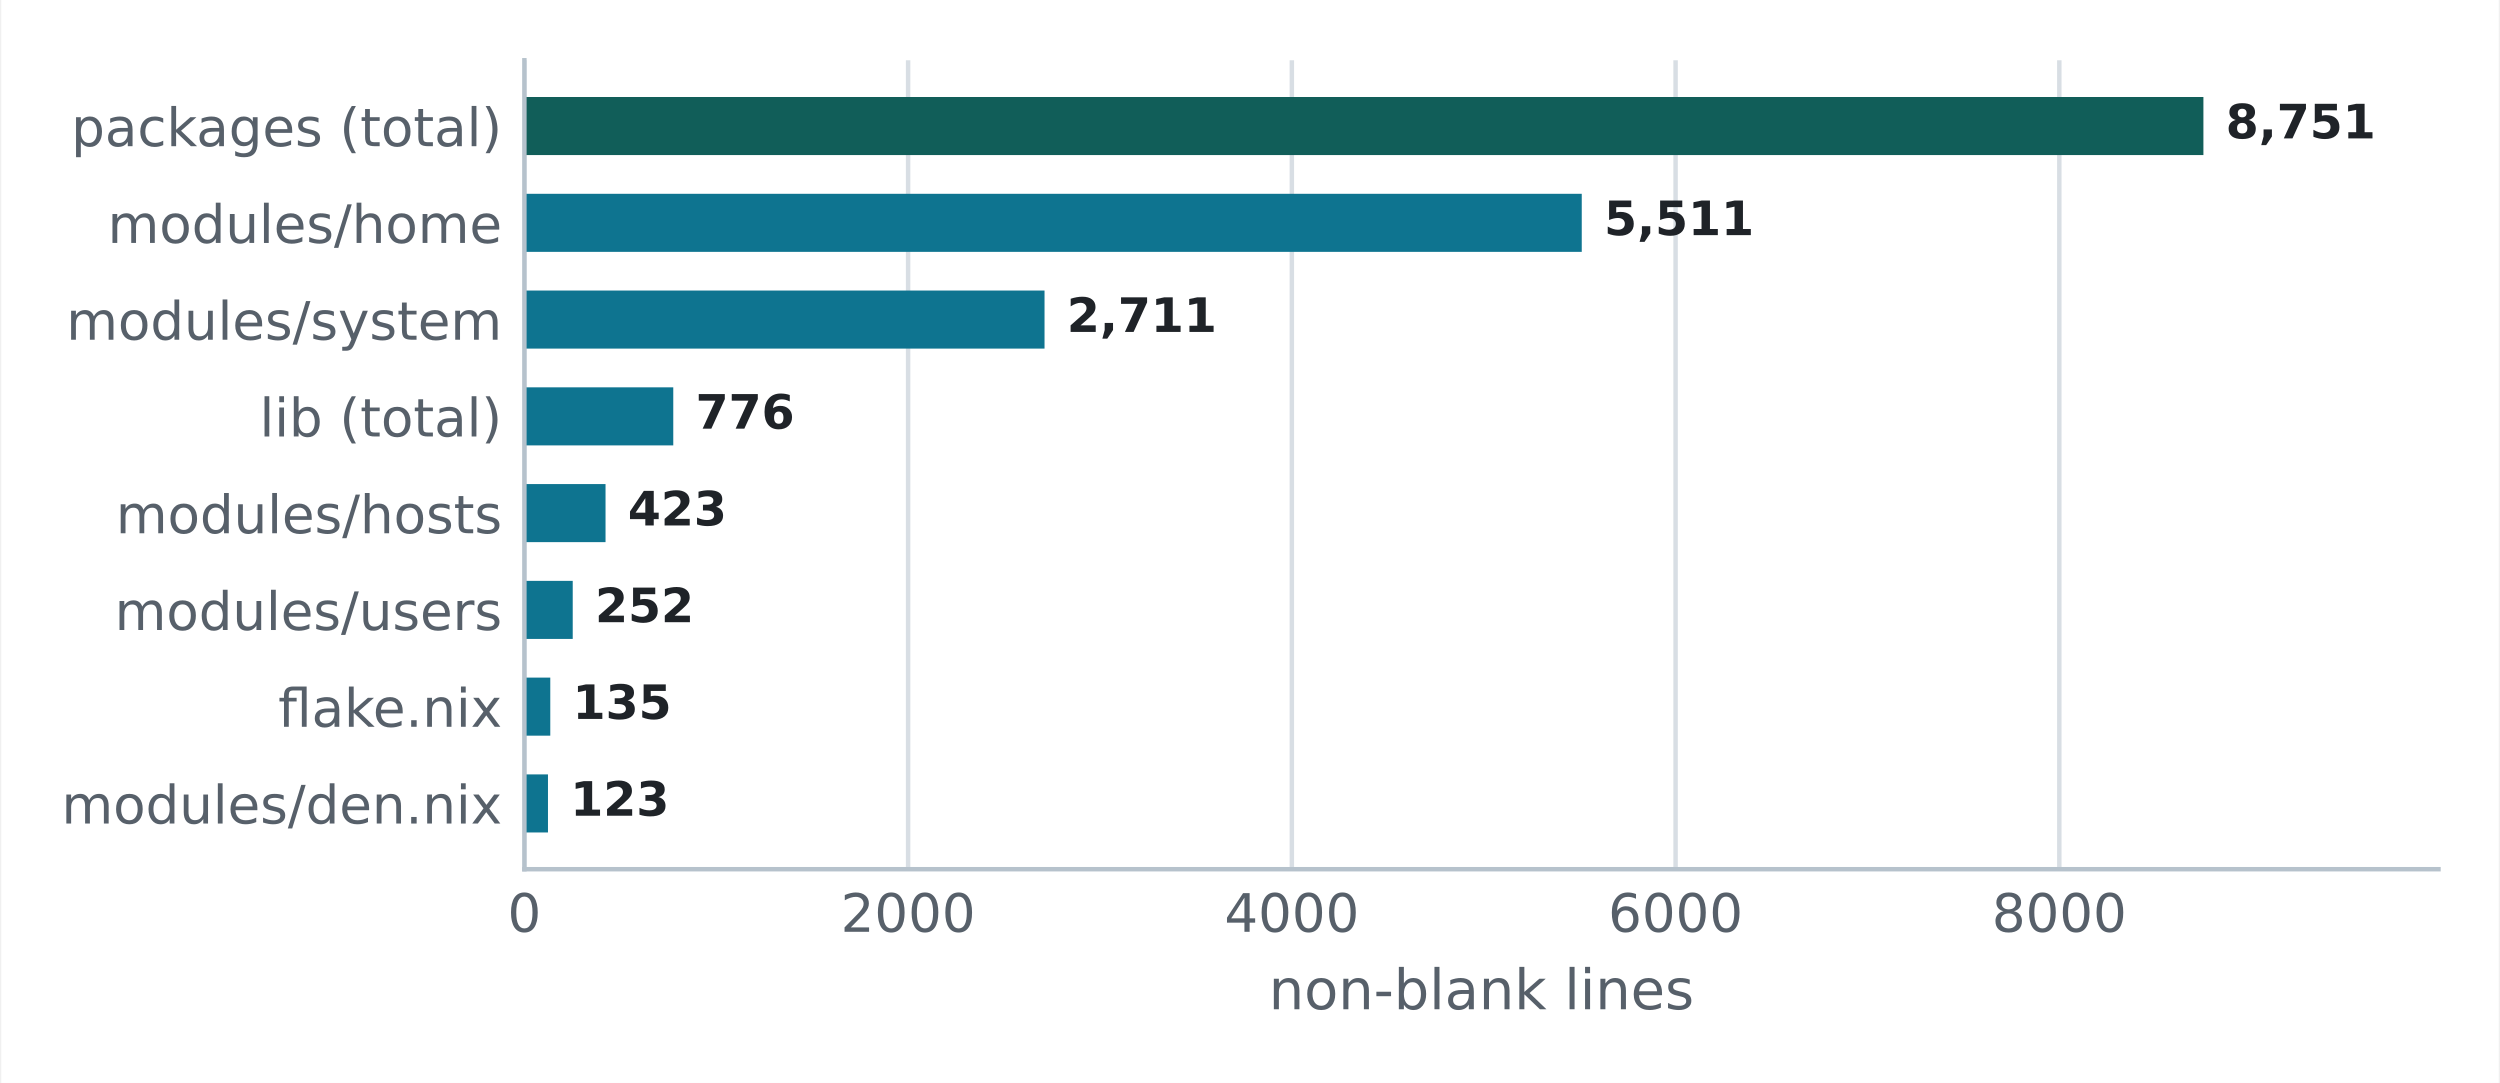
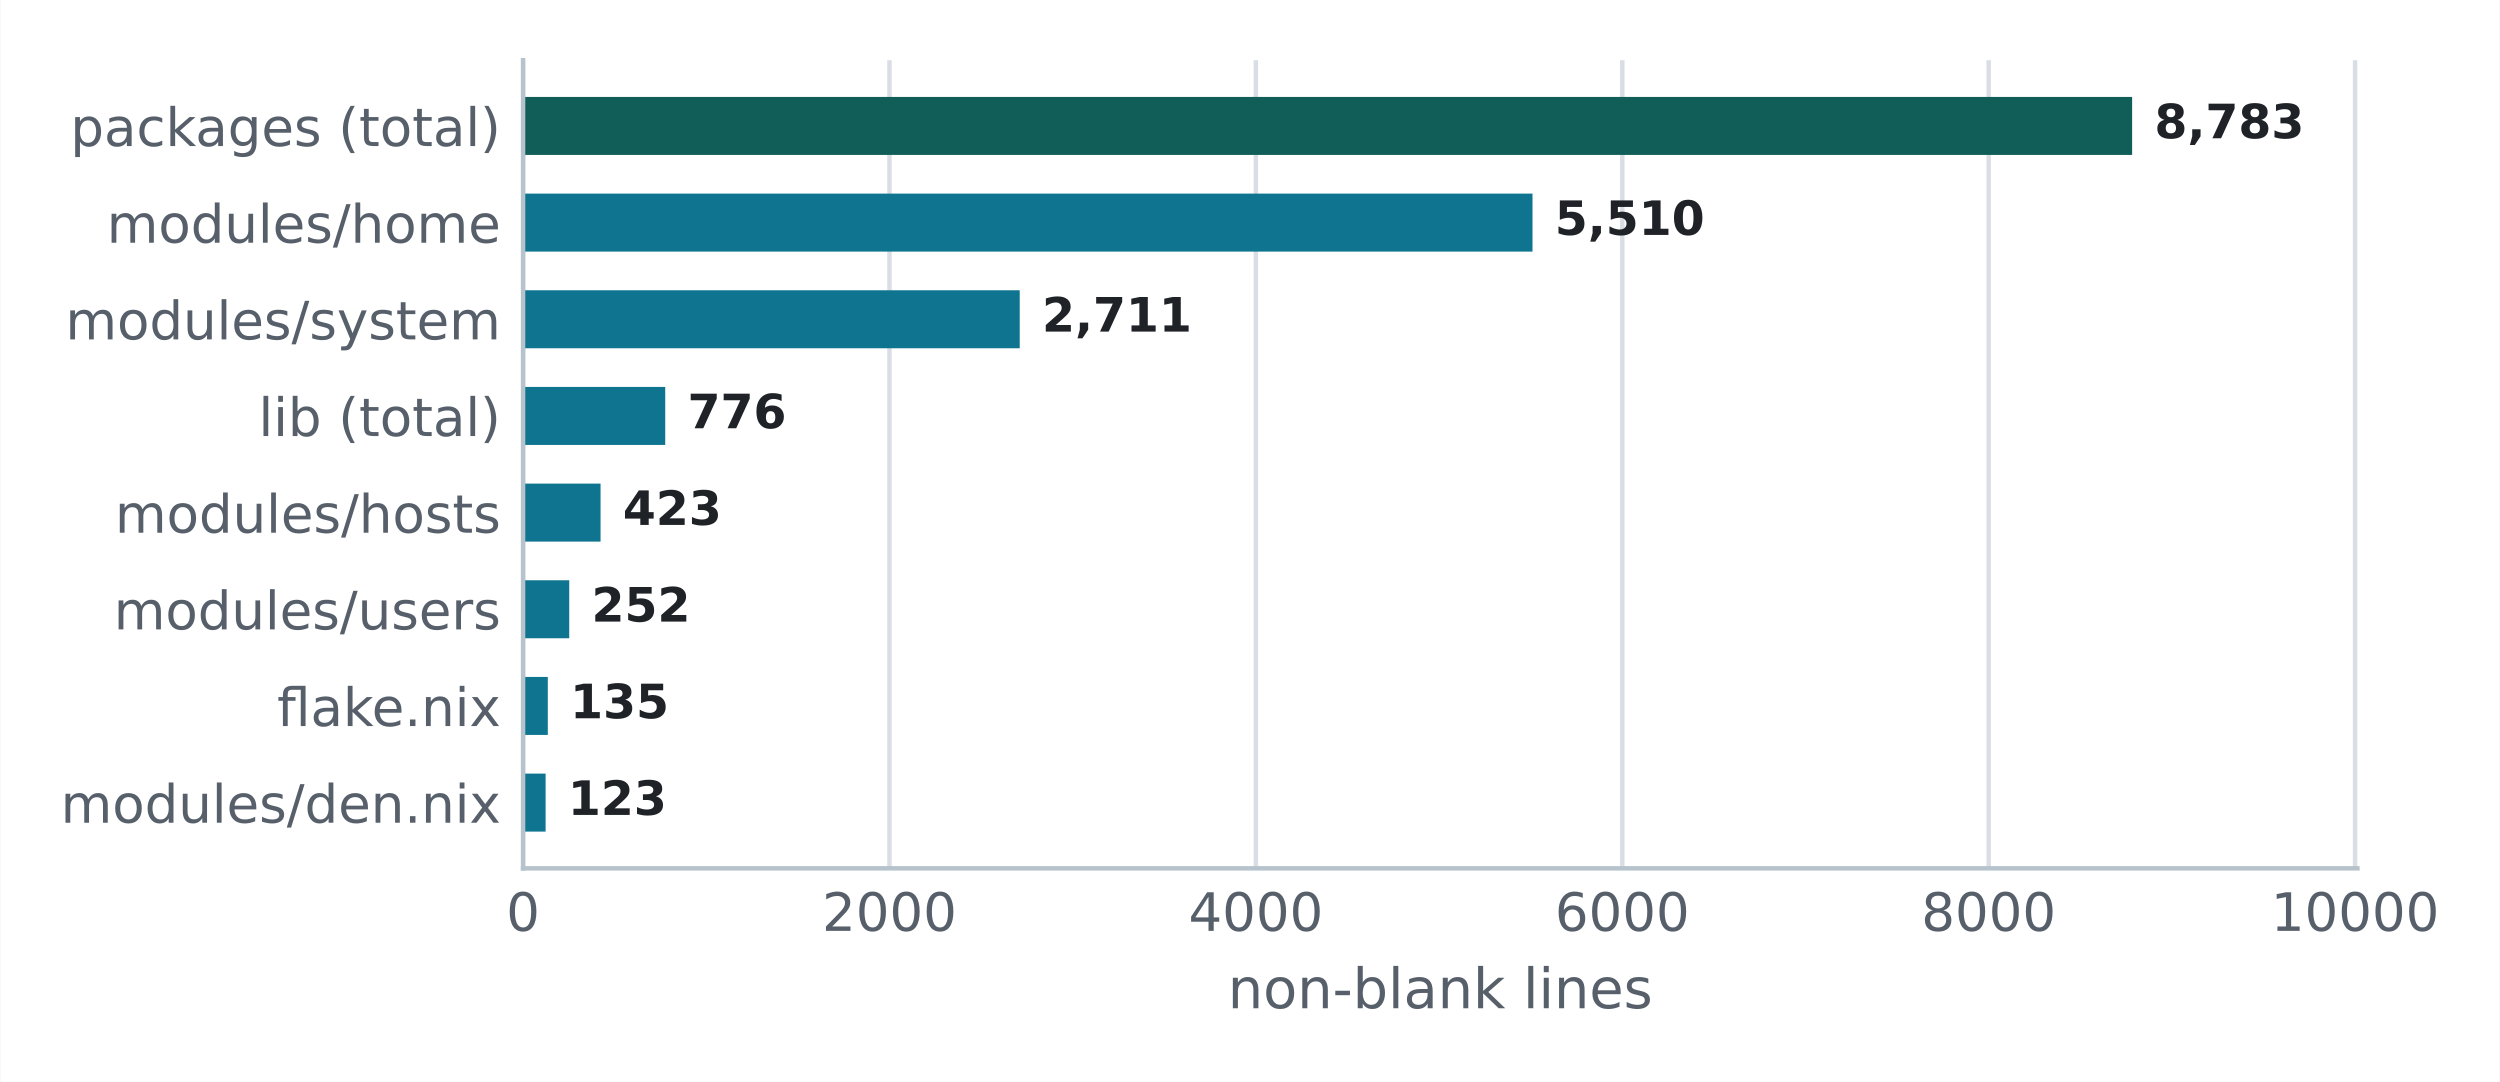
- <svg xmlns="http://www.w3.org/2000/svg" xmlns:xlink="http://www.w3.org/1999/xlink" width="995" height="431" viewBox="0 0 447.591 194.078" version="1.1">
+ <svg xmlns="http://www.w3.org/2000/svg" xmlns:xlink="http://www.w3.org/1999/xlink" width="996" height="431" viewBox="0 0 448.323 194.078" version="1.1">
  <defs>
    <style type="text/css">*{stroke-linejoin: round; stroke-linecap: butt}</style>
  </defs>
  <g id="figure_1">
    <g id="patch_1">
-       <path d="M 0 194.078  L 447.591 194.078  L 447.591 0  L 0 0  z " style="fill: #ffffff" />
+       <path d="M 0 194.078  L 448.323 194.078  L 448.323 0  L 0 0  z " style="fill: #ffffff" />
    </g>
    <g id="axes_1">
      <g id="patch_2">
-         <path d="M 93.751 155.778  L 436.791 155.778  L 436.791 10.8  L 93.751 10.8  z " style="fill: #ffffff" />
+         <path d="M 93.751 155.778  L 422.827 155.778  L 422.827 10.8  L 93.751 10.8  z " style="fill: #ffffff" />
      </g>
      <g id="matplotlib.axis_1">
        <g id="xtick_1">
          <g id="line2d_1">
-             <path d="M 93.751 155.778  L 93.751 10.8  " clip-path="url(#p4f550c6e6d)" style="fill: none; stroke: #d8dee4; stroke-width: 0.8; stroke-linecap: square" />
+             <path d="M 93.751 155.778  L 93.751 10.8  " clip-path="url(#p21f527a588)" style="fill: none; stroke: #d8dee4; stroke-width: 0.8; stroke-linecap: square" />
          </g>
          <g id="line2d_2" />
          <g id="text_1">
            <g style="fill: #57606a" transform="translate(90.72875 166.9954) scale(0.095 -0.095)">
              <defs>
                <path id="DejaVuSans-13" d="M 2034 4250  Q 1547 4250 1301 3770  Q 1056 3291 1056 2328  Q 1056 1369 1301 889  Q 1547 409 2034 409  Q 2525 409 2770 889  Q 3016 1369 3016 2328  Q 3016 3291 2770 3770  Q 2525 4250 2034 4250  z M 2034 4750  Q 2819 4750 3233 4129  Q 3647 3509 3647 2328  Q 3647 1150 3233 529  Q 2819 -91 2034 -91  Q 1250 -91 836 529  Q 422 1150 422 2328  Q 422 3509 836 4129  Q 1250 4750 2034 4750  z " transform="scale(0.015625)" />
              </defs>
              <use xlink:href="#DejaVuSans-13" />
            </g>
          </g>
        </g>
        <g id="xtick_2">
          <g id="line2d_3">
-             <path d="M 162.523 155.778  L 162.523 10.8  " clip-path="url(#p4f550c6e6d)" style="fill: none; stroke: #d8dee4; stroke-width: 0.8; stroke-linecap: square" />
+             <path d="M 159.483 155.778  L 159.483 10.8  " clip-path="url(#p21f527a588)" style="fill: none; stroke: #d8dee4; stroke-width: 0.8; stroke-linecap: square" />
          </g>
          <g id="line2d_4" />
          <g id="text_2">
-             <g style="fill: #57606a" transform="translate(150.4343 166.9954) scale(0.095 -0.095)">
+             <g style="fill: #57606a" transform="translate(147.3944 166.9954) scale(0.095 -0.095)">
              <defs>
                <path id="DejaVuSans-15" d="M 1228 531  L 3431 531  L 3431 0  L 469 0  L 469 531  Q 828 903 1448 1529  Q 2069 2156 2228 2338  Q 2531 2678 2651 2914  Q 2772 3150 2772 3378  Q 2772 3750 2511 3984  Q 2250 4219 1831 4219  Q 1534 4219 1204 4116  Q 875 4013 500 3803  L 500 4441  Q 881 4594 1212 4672  Q 1544 4750 1819 4750  Q 2544 4750 2975 4387  Q 3406 4025 3406 3419  Q 3406 3131 3298 2873  Q 3191 2616 2906 2266  Q 2828 2175 2409 1742  Q 1991 1309 1228 531  z " transform="scale(0.015625)" />
              </defs>
              <use xlink:href="#DejaVuSans-15" />
              <use xlink:href="#DejaVuSans-13" transform="translate(63.625 0)" />
              <use xlink:href="#DejaVuSans-13" transform="translate(127.25 0)" />
              <use xlink:href="#DejaVuSans-13" transform="translate(190.875 0)" />
            </g>
          </g>
        </g>
        <g id="xtick_3">
          <g id="line2d_5">
-             <path d="M 231.295 155.778  L 231.295 10.8  " clip-path="url(#p4f550c6e6d)" style="fill: none; stroke: #d8dee4; stroke-width: 0.8; stroke-linecap: square" />
+             <path d="M 225.215 155.778  L 225.215 10.8  " clip-path="url(#p21f527a588)" style="fill: none; stroke: #d8dee4; stroke-width: 0.8; stroke-linecap: square" />
          </g>
          <g id="line2d_6" />
          <g id="text_3">
-             <g style="fill: #57606a" transform="translate(219.2064 166.9954) scale(0.095 -0.095)">
+             <g style="fill: #57606a" transform="translate(213.1267 166.9954) scale(0.095 -0.095)">
              <defs>
                <path id="DejaVuSans-17" d="M 2419 4116  L 825 1625  L 2419 1625  L 2419 4116  z M 2253 4666  L 3047 4666  L 3047 1625  L 3713 1625  L 3713 1100  L 3047 1100  L 3047 0  L 2419 0  L 2419 1100  L 313 1100  L 313 1709  L 2253 4666  z " transform="scale(0.015625)" />
              </defs>
              <use xlink:href="#DejaVuSans-17" />
              <use xlink:href="#DejaVuSans-13" transform="translate(63.625 0)" />
              <use xlink:href="#DejaVuSans-13" transform="translate(127.25 0)" />
              <use xlink:href="#DejaVuSans-13" transform="translate(190.875 0)" />
            </g>
          </g>
        </g>
        <g id="xtick_4">
          <g id="line2d_7">
-             <path d="M 300.067 155.778  L 300.067 10.8  " clip-path="url(#p4f550c6e6d)" style="fill: none; stroke: #d8dee4; stroke-width: 0.8; stroke-linecap: square" />
+             <path d="M 290.948 155.778  L 290.948 10.8  " clip-path="url(#p21f527a588)" style="fill: none; stroke: #d8dee4; stroke-width: 0.8; stroke-linecap: square" />
          </g>
          <g id="line2d_8" />
          <g id="text_4">
-             <g style="fill: #57606a" transform="translate(287.9785 166.9954) scale(0.095 -0.095)">
+             <g style="fill: #57606a" transform="translate(278.859 166.9954) scale(0.095 -0.095)">
              <defs>
                <path id="DejaVuSans-19" d="M 2113 2584  Q 1688 2584 1439 2293  Q 1191 2003 1191 1497  Q 1191 994 1439 701  Q 1688 409 2113 409  Q 2538 409 2786 701  Q 3034 994 3034 1497  Q 3034 2003 2786 2293  Q 2538 2584 2113 2584  z M 3366 4563  L 3366 3988  Q 3128 4100 2886 4159  Q 2644 4219 2406 4219  Q 1781 4219 1451 3797  Q 1122 3375 1075 2522  Q 1259 2794 1537 2939  Q 1816 3084 2150 3084  Q 2853 3084 3261 2657  Q 3669 2231 3669 1497  Q 3669 778 3244 343  Q 2819 -91 2113 -91  Q 1303 -91 875 529  Q 447 1150 447 2328  Q 447 3434 972 4092  Q 1497 4750 2381 4750  Q 2619 4750 2861 4703  Q 3103 4656 3366 4563  z " transform="scale(0.015625)" />
              </defs>
              <use xlink:href="#DejaVuSans-19" />
              <use xlink:href="#DejaVuSans-13" transform="translate(63.625 0)" />
              <use xlink:href="#DejaVuSans-13" transform="translate(127.25 0)" />
              <use xlink:href="#DejaVuSans-13" transform="translate(190.875 0)" />
            </g>
          </g>
        </g>
        <g id="xtick_5">
          <g id="line2d_9">
-             <path d="M 368.839 155.778  L 368.839 10.8  " clip-path="url(#p4f550c6e6d)" style="fill: none; stroke: #d8dee4; stroke-width: 0.8; stroke-linecap: square" />
+             <path d="M 356.68 155.778  L 356.68 10.8  " clip-path="url(#p21f527a588)" style="fill: none; stroke: #d8dee4; stroke-width: 0.8; stroke-linecap: square" />
          </g>
          <g id="line2d_10" />
          <g id="text_5">
-             <g style="fill: #57606a" transform="translate(356.7505 166.9954) scale(0.095 -0.095)">
+             <g style="fill: #57606a" transform="translate(344.5912 166.9954) scale(0.095 -0.095)">
              <defs>
                <path id="DejaVuSans-1b" d="M 2034 2216  Q 1584 2216 1326 1975  Q 1069 1734 1069 1313  Q 1069 891 1326 650  Q 1584 409 2034 409  Q 2484 409 2743 651  Q 3003 894 3003 1313  Q 3003 1734 2745 1975  Q 2488 2216 2034 2216  z M 1403 2484  Q 997 2584 770 2862  Q 544 3141 544 3541  Q 544 4100 942 4425  Q 1341 4750 2034 4750  Q 2731 4750 3128 4425  Q 3525 4100 3525 3541  Q 3525 3141 3298 2862  Q 3072 2584 2669 2484  Q 3125 2378 3379 2068  Q 3634 1759 3634 1313  Q 3634 634 3220 271  Q 2806 -91 2034 -91  Q 1263 -91 848 271  Q 434 634 434 1313  Q 434 1759 690 2068  Q 947 2378 1403 2484  z M 1172 3481  Q 1172 3119 1398 2916  Q 1625 2713 2034 2713  Q 2441 2713 2670 2916  Q 2900 3119 2900 3481  Q 2900 3844 2670 4047  Q 2441 4250 2034 4250  Q 1625 4250 1398 4047  Q 1172 3844 1172 3481  z " transform="scale(0.015625)" />
              </defs>
              <use xlink:href="#DejaVuSans-1b" />
              <use xlink:href="#DejaVuSans-13" transform="translate(63.625 0)" />
              <use xlink:href="#DejaVuSans-13" transform="translate(127.25 0)" />
              <use xlink:href="#DejaVuSans-13" transform="translate(190.875 0)" />
            </g>
          </g>
        </g>
-         <g id="text_6">
-           <g style="fill: #57606a" transform="translate(227.1616 180.8761) scale(0.1 -0.1)">
+         <g id="xtick_6">
+           <g id="line2d_11">
+             <path d="M 422.412 155.778  L 422.412 10.8  " clip-path="url(#p21f527a588)" style="fill: none; stroke: #d8dee4; stroke-width: 0.8; stroke-linecap: square" />
+           </g>
+           <g id="line2d_12" />
+           <g id="text_6">
+             <g style="fill: #57606a" transform="translate(407.3013 166.9954) scale(0.095 -0.095)">
+               <defs>
+                 <path id="DejaVuSans-14" d="M 794 531  L 1825 531  L 1825 4091  L 703 3866  L 703 4441  L 1819 4666  L 2450 4666  L 2450 531  L 3481 531  L 3481 0  L 794 0  L 794 531  z " transform="scale(0.015625)" />
+               </defs>
+               <use xlink:href="#DejaVuSans-14" />
+               <use xlink:href="#DejaVuSans-13" transform="translate(63.625 0)" />
+               <use xlink:href="#DejaVuSans-13" transform="translate(127.25 0)" />
+               <use xlink:href="#DejaVuSans-13" transform="translate(190.875 0)" />
+               <use xlink:href="#DejaVuSans-13" transform="translate(254.5 0)" />
+             </g>
+           </g>
+         </g>
+         <g id="text_7">
+           <g style="fill: #57606a" transform="translate(220.1796 180.8761) scale(0.1 -0.1)">
            <defs>
              <path id="DejaVuSans-51" d="M 3513 2113  L 3513 0  L 2938 0  L 2938 2094  Q 2938 2591 2744 2837  Q 2550 3084 2163 3084  Q 1697 3084 1428 2787  Q 1159 2491 1159 1978  L 1159 0  L 581 0  L 581 3500  L 1159 3500  L 1159 2956  Q 1366 3272 1645 3428  Q 1925 3584 2291 3584  Q 2894 3584 3203 3211  Q 3513 2838 3513 2113  z " transform="scale(0.015625)" />
              <path id="DejaVuSans-52" d="M 1959 3097  Q 1497 3097 1228 2736  Q 959 2375 959 1747  Q 959 1119 1226 758  Q 1494 397 1959 397  Q 2419 397 2687 759  Q 2956 1122 2956 1747  Q 2956 2369 2687 2733  Q 2419 3097 1959 3097  z M 1959 3584  Q 2709 3584 3137 3096  Q 3566 2609 3566 1747  Q 3566 888 3137 398  Q 2709 -91 1959 -91  Q 1206 -91 779 398  Q 353 888 353 1747  Q 353 2609 779 3096  Q 1206 3584 1959 3584  z " transform="scale(0.015625)" />
              <path id="DejaVuSans-10" d="M 313 2009  L 1997 2009  L 1997 1497  L 313 1497  L 313 2009  z " transform="scale(0.015625)" />
              <path id="DejaVuSans-45" d="M 3116 1747  Q 3116 2381 2855 2742  Q 2594 3103 2138 3103  Q 1681 3103 1420 2742  Q 1159 2381 1159 1747  Q 1159 1113 1420 752  Q 1681 391 2138 391  Q 2594 391 2855 752  Q 3116 1113 3116 1747  z M 1159 2969  Q 1341 3281 1617 3432  Q 1894 3584 2278 3584  Q 2916 3584 3314 3078  Q 3713 2572 3713 1747  Q 3713 922 3314 415  Q 2916 -91 2278 -91  Q 1894 -91 1617 61  Q 1341 213 1159 525  L 1159 0  L 581 0  L 581 4863  L 1159 4863  L 1159 2969  z " transform="scale(0.015625)" />
              <path id="DejaVuSans-4f" d="M 603 4863  L 1178 4863  L 1178 0  L 603 0  L 603 4863  z " transform="scale(0.015625)" />
              <path id="DejaVuSans-44" d="M 2194 1759  Q 1497 1759 1228 1600  Q 959 1441 959 1056  Q 959 750 1161 570  Q 1363 391 1709 391  Q 2188 391 2477 730  Q 2766 1069 2766 1631  L 2766 1759  L 2194 1759  z M 3341 1997  L 3341 0  L 2766 0  L 2766 531  Q 2569 213 2275 61  Q 1981 -91 1556 -91  Q 1019 -91 701 211  Q 384 513 384 1019  Q 384 1609 779 1909  Q 1175 2209 1959 2209  L 2766 2209  L 2766 2266  Q 2766 2663 2505 2880  Q 2244 3097 1772 3097  Q 1472 3097 1187 3025  Q 903 2953 641 2809  L 641 3341  Q 956 3463 1253 3523  Q 1550 3584 1831 3584  Q 2591 3584 2966 3190  Q 3341 2797 3341 1997  z " transform="scale(0.015625)" />
              <path id="DejaVuSans-4e" d="M 581 4863  L 1159 4863  L 1159 1991  L 2875 3500  L 3609 3500  L 1753 1863  L 3688 0  L 2938 0  L 1159 1709  L 1159 0  L 581 0  L 581 4863  z " transform="scale(0.015625)" />
              <path id="DejaVuSans-3" transform="scale(0.015625)" />
              <path id="DejaVuSans-4c" d="M 603 3500  L 1178 3500  L 1178 0  L 603 0  L 603 3500  z M 603 4863  L 1178 4863  L 1178 4134  L 603 4134  L 603 4863  z " transform="scale(0.015625)" />
              <path id="DejaVuSans-48" d="M 3597 1894  L 3597 1613  L 953 1613  Q 991 1019 1311 708  Q 1631 397 2203 397  Q 2534 397 2845 478  Q 3156 559 3463 722  L 3463 178  Q 3153 47 2828 -22  Q 2503 -91 2169 -91  Q 1331 -91 842 396  Q 353 884 353 1716  Q 353 2575 817 3079  Q 1281 3584 2069 3584  Q 2775 3584 3186 3129  Q 3597 2675 3597 1894  z M 3022 2063  Q 3016 2534 2758 2815  Q 2500 3097 2075 3097  Q 1594 3097 1305 2825  Q 1016 2553 972 2059  L 3022 2063  z " transform="scale(0.015625)" />
              <path id="DejaVuSans-56" d="M 2834 3397  L 2834 2853  Q 2591 2978 2328 3040  Q 2066 3103 1784 3103  Q 1356 3103 1142 2972  Q 928 2841 928 2578  Q 928 2378 1081 2264  Q 1234 2150 1697 2047  L 1894 2003  Q 2506 1872 2764 1633  Q 3022 1394 3022 966  Q 3022 478 2636 193  Q 2250 -91 1575 -91  Q 1294 -91 989 -36  Q 684 19 347 128  L 347 722  Q 666 556 975 473  Q 1284 391 1588 391  Q 1994 391 2212 530  Q 2431 669 2431 922  Q 2431 1156 2273 1281  Q 2116 1406 1581 1522  L 1381 1569  Q 847 1681 609 1914  Q 372 2147 372 2553  Q 372 3047 722 3315  Q 1072 3584 1716 3584  Q 2034 3584 2315 3537  Q 2597 3491 2834 3397  z " transform="scale(0.015625)" />
            </defs>
            <use xlink:href="#DejaVuSans-51" />
            <use xlink:href="#DejaVuSans-52" transform="translate(63.375 0)" />
            <use xlink:href="#DejaVuSans-51" transform="translate(124.5625 0)" />
            <use xlink:href="#DejaVuSans-10" transform="translate(187.9375 0)" />
            <use xlink:href="#DejaVuSans-45" transform="translate(224.0156 0)" />
            <use xlink:href="#DejaVuSans-4f" transform="translate(287.5 0)" />
            <use xlink:href="#DejaVuSans-44" transform="translate(315.2812 0)" />
            <use xlink:href="#DejaVuSans-51" transform="translate(376.5625 0)" />
            <use xlink:href="#DejaVuSans-4e" transform="translate(439.9375 0)" />
            <use xlink:href="#DejaVuSans-3" transform="translate(497.8438 0)" />
            <use xlink:href="#DejaVuSans-4f" transform="translate(529.625 0)" />
            <use xlink:href="#DejaVuSans-4c" transform="translate(557.4062 0)" />
            <use xlink:href="#DejaVuSans-51" transform="translate(585.1875 0)" />
            <use xlink:href="#DejaVuSans-48" transform="translate(648.5625 0)" />
            <use xlink:href="#DejaVuSans-56" transform="translate(710.0938 0)" />
          </g>
        </g>
      </g>
      <g id="matplotlib.axis_2">
        <g id="ytick_1">
-           <g id="line2d_11" />
-           <g id="text_7">
+           <g id="line2d_13" />
+           <g id="text_8">
            <g style="fill: #57606a" transform="translate(10.8 147.5945) scale(0.095 -0.095)">
              <defs>
                <path id="DejaVuSans-50" d="M 3328 2828  Q 3544 3216 3844 3400  Q 4144 3584 4550 3584  Q 5097 3584 5394 3201  Q 5691 2819 5691 2113  L 5691 0  L 5113 0  L 5113 2094  Q 5113 2597 4934 2840  Q 4756 3084 4391 3084  Q 3944 3084 3684 2787  Q 3425 2491 3425 1978  L 3425 0  L 2847 0  L 2847 2094  Q 2847 2600 2669 2842  Q 2491 3084 2119 3084  Q 1678 3084 1418 2786  Q 1159 2488 1159 1978  L 1159 0  L 581 0  L 581 3500  L 1159 3500  L 1159 2956  Q 1356 3278 1631 3431  Q 1906 3584 2284 3584  Q 2666 3584 2933 3390  Q 3200 3197 3328 2828  z " transform="scale(0.015625)" />
                <path id="DejaVuSans-47" d="M 2906 2969  L 2906 4863  L 3481 4863  L 3481 0  L 2906 0  L 2906 525  Q 2725 213 2448 61  Q 2172 -91 1784 -91  Q 1150 -91 751 415  Q 353 922 353 1747  Q 353 2572 751 3078  Q 1150 3584 1784 3584  Q 2172 3584 2448 3432  Q 2725 3281 2906 2969  z M 947 1747  Q 947 1113 1208 752  Q 1469 391 1925 391  Q 2381 391 2643 752  Q 2906 1113 2906 1747  Q 2906 2381 2643 2742  Q 2381 3103 1925 3103  Q 1469 3103 1208 2742  Q 947 2381 947 1747  z " transform="scale(0.015625)" />
                <path id="DejaVuSans-58" d="M 544 1381  L 544 3500  L 1119 3500  L 1119 1403  Q 1119 906 1312 657  Q 1506 409 1894 409  Q 2359 409 2629 706  Q 2900 1003 2900 1516  L 2900 3500  L 3475 3500  L 3475 0  L 2900 0  L 2900 538  Q 2691 219 2414 64  Q 2138 -91 1772 -91  Q 1169 -91 856 284  Q 544 659 544 1381  z M 1991 3584  L 1991 3584  z " transform="scale(0.015625)" />
                <path id="DejaVuSans-12" d="M 1625 4666  L 2156 4666  L 531 -594  L 0 -594  L 1625 4666  z " transform="scale(0.015625)" />
                <path id="DejaVuSans-11" d="M 684 794  L 1344 794  L 1344 0  L 684 0  L 684 794  z " transform="scale(0.015625)" />
                <path id="DejaVuSans-5b" d="M 3513 3500  L 2247 1797  L 3578 0  L 2900 0  L 1881 1375  L 863 0  L 184 0  L 1544 1831  L 300 3500  L 978 3500  L 1906 2253  L 2834 3500  L 3513 3500  z " transform="scale(0.015625)" />
              </defs>
              <use xlink:href="#DejaVuSans-50" />
              <use xlink:href="#DejaVuSans-52" transform="translate(97.40625 0)" />
              <use xlink:href="#DejaVuSans-47" transform="translate(158.5938 0)" />
              <use xlink:href="#DejaVuSans-58" transform="translate(222.0781 0)" />
              <use xlink:href="#DejaVuSans-4f" transform="translate(285.4531 0)" />
              <use xlink:href="#DejaVuSans-48" transform="translate(313.2344 0)" />
              <use xlink:href="#DejaVuSans-56" transform="translate(374.7656 0)" />
              <use xlink:href="#DejaVuSans-12" transform="translate(426.8594 0)" />
              <use xlink:href="#DejaVuSans-47" transform="translate(460.5469 0)" />
              <use xlink:href="#DejaVuSans-48" transform="translate(524.0312 0)" />
              <use xlink:href="#DejaVuSans-51" transform="translate(585.5625 0)" />
              <use xlink:href="#DejaVuSans-11" transform="translate(648.9375 0)" />
              <use xlink:href="#DejaVuSans-51" transform="translate(680.7188 0)" />
              <use xlink:href="#DejaVuSans-4c" transform="translate(744.0938 0)" />
              <use xlink:href="#DejaVuSans-5b" transform="translate(771.875 0)" />
            </g>
          </g>
        </g>
        <g id="ytick_2">
-           <g id="line2d_12" />
-           <g id="text_8">
+           <g id="line2d_14" />
+           <g id="text_9">
            <g style="fill: #57606a" transform="translate(49.6357 130.2526) scale(0.095 -0.095)">
              <defs>
                <path id="DejaVuSans-13b0" d="M 1831 4863  L 3431 4863  L 3431 0  L 2853 0  L 2853 4384  L 1825 4384  Q 1516 4384 1395 4259  Q 1275 4134 1275 3809  L 1275 3500  L 2222 3500  L 2222 3053  L 1275 3053  L 1275 0  L 697 0  L 697 3053  L 147 3053  L 147 3500  L 697 3500  L 697 3744  Q 697 4328 969 4595  Q 1241 4863 1831 4863  z " transform="scale(0.015625)" />
              </defs>
              <use xlink:href="#DejaVuSans-13b0" />
              <use xlink:href="#DejaVuSans-44" transform="translate(62.98438 0)" />
              <use xlink:href="#DejaVuSans-4e" transform="translate(124.2656 0)" />
              <use xlink:href="#DejaVuSans-48" transform="translate(178.6094 0)" />
              <use xlink:href="#DejaVuSans-11" transform="translate(240.1406 0)" />
              <use xlink:href="#DejaVuSans-51" transform="translate(271.9219 0)" />
              <use xlink:href="#DejaVuSans-4c" transform="translate(335.2969 0)" />
              <use xlink:href="#DejaVuSans-5b" transform="translate(363.0781 0)" />
            </g>
          </g>
        </g>
        <g id="ytick_3">
-           <g id="line2d_13" />
-           <g id="text_9">
+           <g id="line2d_15" />
+           <g id="text_10">
            <g style="fill: #57606a" transform="translate(20.32969 112.9108) scale(0.095 -0.095)">
              <defs>
                <path id="DejaVuSans-55" d="M 2631 2963  Q 2534 3019 2420 3045  Q 2306 3072 2169 3072  Q 1681 3072 1420 2755  Q 1159 2438 1159 1844  L 1159 0  L 581 0  L 581 3500  L 1159 3500  L 1159 2956  Q 1341 3275 1631 3429  Q 1922 3584 2338 3584  Q 2397 3584 2469 3576  Q 2541 3569 2628 3553  L 2631 2963  z " transform="scale(0.015625)" />
              </defs>
              <use xlink:href="#DejaVuSans-50" />
              <use xlink:href="#DejaVuSans-52" transform="translate(97.40625 0)" />
              <use xlink:href="#DejaVuSans-47" transform="translate(158.5938 0)" />
              <use xlink:href="#DejaVuSans-58" transform="translate(222.0781 0)" />
              <use xlink:href="#DejaVuSans-4f" transform="translate(285.4531 0)" />
              <use xlink:href="#DejaVuSans-48" transform="translate(313.2344 0)" />
              <use xlink:href="#DejaVuSans-56" transform="translate(374.7656 0)" />
              <use xlink:href="#DejaVuSans-12" transform="translate(426.8594 0)" />
              <use xlink:href="#DejaVuSans-58" transform="translate(460.5469 0)" />
              <use xlink:href="#DejaVuSans-56" transform="translate(523.9219 0)" />
              <use xlink:href="#DejaVuSans-48" transform="translate(576.0156 0)" />
              <use xlink:href="#DejaVuSans-55" transform="translate(637.5469 0)" />
              <use xlink:href="#DejaVuSans-56" transform="translate(678.6562 0)" />
            </g>
          </g>
        </g>
        <g id="ytick_4">
-           <g id="line2d_14" />
-           <g id="text_10">
+           <g id="line2d_16" />
+           <g id="text_11">
            <g style="fill: #57606a" transform="translate(20.54344 95.569) scale(0.095 -0.095)">
              <defs>
                <path id="DejaVuSans-4b" d="M 3513 2113  L 3513 0  L 2938 0  L 2938 2094  Q 2938 2591 2744 2837  Q 2550 3084 2163 3084  Q 1697 3084 1428 2787  Q 1159 2491 1159 1978  L 1159 0  L 581 0  L 581 4863  L 1159 4863  L 1159 2956  Q 1366 3272 1645 3428  Q 1925 3584 2291 3584  Q 2894 3584 3203 3211  Q 3513 2838 3513 2113  z " transform="scale(0.015625)" />
                <path id="DejaVuSans-57" d="M 1172 4494  L 1172 3500  L 2356 3500  L 2356 3053  L 1172 3053  L 1172 1153  Q 1172 725 1289 603  Q 1406 481 1766 481  L 2356 481  L 2356 0  L 1766 0  Q 1100 0 847 248  Q 594 497 594 1153  L 594 3053  L 172 3053  L 172 3500  L 594 3500  L 594 4494  L 1172 4494  z " transform="scale(0.015625)" />
              </defs>
              <use xlink:href="#DejaVuSans-50" />
              <use xlink:href="#DejaVuSans-52" transform="translate(97.40625 0)" />
              <use xlink:href="#DejaVuSans-47" transform="translate(158.5938 0)" />
              <use xlink:href="#DejaVuSans-58" transform="translate(222.0781 0)" />
              <use xlink:href="#DejaVuSans-4f" transform="translate(285.4531 0)" />
              <use xlink:href="#DejaVuSans-48" transform="translate(313.2344 0)" />
              <use xlink:href="#DejaVuSans-56" transform="translate(374.7656 0)" />
              <use xlink:href="#DejaVuSans-12" transform="translate(426.8594 0)" />
              <use xlink:href="#DejaVuSans-4b" transform="translate(460.5469 0)" />
              <use xlink:href="#DejaVuSans-52" transform="translate(523.9219 0)" />
              <use xlink:href="#DejaVuSans-56" transform="translate(585.1094 0)" />
              <use xlink:href="#DejaVuSans-57" transform="translate(637.2031 0)" />
              <use xlink:href="#DejaVuSans-56" transform="translate(676.4062 0)" />
            </g>
          </g>
        </g>
        <g id="ytick_5">
-           <g id="line2d_15" />
-           <g id="text_11">
+           <g id="line2d_17" />
+           <g id="text_12">
            <g style="fill: #57606a" transform="translate(46.28695 78.22717) scale(0.095 -0.095)">
              <defs>
                <path id="DejaVuSans-b" d="M 1984 4856  Q 1566 4138 1362 3434  Q 1159 2731 1159 2009  Q 1159 1288 1364 580  Q 1569 -128 1984 -844  L 1484 -844  Q 1016 -109 783 600  Q 550 1309 550 2009  Q 550 2706 781 3412  Q 1013 4119 1484 4856  L 1984 4856  z " transform="scale(0.015625)" />
                <path id="DejaVuSans-c" d="M 513 4856  L 1013 4856  Q 1481 4119 1714 3412  Q 1947 2706 1947 2009  Q 1947 1309 1714 600  Q 1481 -109 1013 -844  L 513 -844  Q 928 -128 1133 580  Q 1338 1288 1338 2009  Q 1338 2731 1133 3434  Q 928 4138 513 4856  z " transform="scale(0.015625)" />
              </defs>
              <use xlink:href="#DejaVuSans-4f" />
              <use xlink:href="#DejaVuSans-4c" transform="translate(27.78125 0)" />
              <use xlink:href="#DejaVuSans-45" transform="translate(55.5625 0)" />
              <use xlink:href="#DejaVuSans-3" transform="translate(119.0469 0)" />
              <use xlink:href="#DejaVuSans-b" transform="translate(150.8281 0)" />
              <use xlink:href="#DejaVuSans-57" transform="translate(189.8438 0)" />
              <use xlink:href="#DejaVuSans-52" transform="translate(229.0469 0)" />
              <use xlink:href="#DejaVuSans-57" transform="translate(290.2344 0)" />
              <use xlink:href="#DejaVuSans-44" transform="translate(329.4375 0)" />
              <use xlink:href="#DejaVuSans-4f" transform="translate(390.7188 0)" />
              <use xlink:href="#DejaVuSans-c" transform="translate(418.5 0)" />
            </g>
          </g>
        </g>
        <g id="ytick_6">
-           <g id="line2d_16" />
-           <g id="text_12">
+           <g id="line2d_18" />
+           <g id="text_13">
            <g style="fill: #57606a" transform="translate(11.655 60.88535) scale(0.095 -0.095)">
              <defs>
                <path id="DejaVuSans-5c" d="M 2059 -325  Q 1816 -950 1584 -1140  Q 1353 -1331 966 -1331  L 506 -1331  L 506 -850  L 844 -850  Q 1081 -850 1212 -737  Q 1344 -625 1503 -206  L 1606 56  L 191 3500  L 800 3500  L 1894 763  L 2988 3500  L 3597 3500  L 2059 -325  z " transform="scale(0.015625)" />
              </defs>
              <use xlink:href="#DejaVuSans-50" />
              <use xlink:href="#DejaVuSans-52" transform="translate(97.40625 0)" />
              <use xlink:href="#DejaVuSans-47" transform="translate(158.5938 0)" />
              <use xlink:href="#DejaVuSans-58" transform="translate(222.0781 0)" />
              <use xlink:href="#DejaVuSans-4f" transform="translate(285.4531 0)" />
              <use xlink:href="#DejaVuSans-48" transform="translate(313.2344 0)" />
              <use xlink:href="#DejaVuSans-56" transform="translate(374.7656 0)" />
              <use xlink:href="#DejaVuSans-12" transform="translate(426.8594 0)" />
              <use xlink:href="#DejaVuSans-56" transform="translate(460.5469 0)" />
              <use xlink:href="#DejaVuSans-5c" transform="translate(512.6406 0)" />
              <use xlink:href="#DejaVuSans-56" transform="translate(571.8281 0)" />
              <use xlink:href="#DejaVuSans-57" transform="translate(623.9219 0)" />
              <use xlink:href="#DejaVuSans-48" transform="translate(663.125 0)" />
              <use xlink:href="#DejaVuSans-50" transform="translate(724.6562 0)" />
            </g>
          </g>
        </g>
        <g id="ytick_7">
-           <g id="line2d_17" />
-           <g id="text_13">
+           <g id="line2d_19" />
+           <g id="text_14">
            <g style="fill: #57606a" transform="translate(19.06648 43.54352) scale(0.095 -0.095)">
              <use xlink:href="#DejaVuSans-50" />
              <use xlink:href="#DejaVuSans-52" transform="translate(97.40625 0)" />
              <use xlink:href="#DejaVuSans-47" transform="translate(158.5938 0)" />
              <use xlink:href="#DejaVuSans-58" transform="translate(222.0781 0)" />
              <use xlink:href="#DejaVuSans-4f" transform="translate(285.4531 0)" />
              <use xlink:href="#DejaVuSans-48" transform="translate(313.2344 0)" />
              <use xlink:href="#DejaVuSans-56" transform="translate(374.7656 0)" />
              <use xlink:href="#DejaVuSans-12" transform="translate(426.8594 0)" />
              <use xlink:href="#DejaVuSans-4b" transform="translate(460.5469 0)" />
              <use xlink:href="#DejaVuSans-52" transform="translate(523.9219 0)" />
              <use xlink:href="#DejaVuSans-50" transform="translate(585.1094 0)" />
              <use xlink:href="#DejaVuSans-48" transform="translate(682.5156 0)" />
            </g>
          </g>
        </g>
        <g id="ytick_8">
-           <g id="line2d_18" />
-           <g id="text_14">
+           <g id="line2d_20" />
+           <g id="text_15">
            <g style="fill: #57606a" transform="translate(12.5382 26.2017) scale(0.095 -0.095)">
              <defs>
                <path id="DejaVuSans-53" d="M 1159 525  L 1159 -1331  L 581 -1331  L 581 3500  L 1159 3500  L 1159 2969  Q 1341 3281 1617 3432  Q 1894 3584 2278 3584  Q 2916 3584 3314 3078  Q 3713 2572 3713 1747  Q 3713 922 3314 415  Q 2916 -91 2278 -91  Q 1894 -91 1617 61  Q 1341 213 1159 525  z M 3116 1747  Q 3116 2381 2855 2742  Q 2594 3103 2138 3103  Q 1681 3103 1420 2742  Q 1159 2381 1159 1747  Q 1159 1113 1420 752  Q 1681 391 2138 391  Q 2594 391 2855 752  Q 3116 1113 3116 1747  z " transform="scale(0.015625)" />
                <path id="DejaVuSans-46" d="M 3122 3366  L 3122 2828  Q 2878 2963 2633 3030  Q 2388 3097 2138 3097  Q 1578 3097 1268 2742  Q 959 2388 959 1747  Q 959 1106 1268 751  Q 1578 397 2138 397  Q 2388 397 2633 464  Q 2878 531 3122 666  L 3122 134  Q 2881 22 2623 -34  Q 2366 -91 2075 -91  Q 1284 -91 818 406  Q 353 903 353 1747  Q 353 2603 823 3093  Q 1294 3584 2113 3584  Q 2378 3584 2631 3529  Q 2884 3475 3122 3366  z " transform="scale(0.015625)" />
                <path id="DejaVuSans-4a" d="M 2906 1791  Q 2906 2416 2648 2759  Q 2391 3103 1925 3103  Q 1463 3103 1205 2759  Q 947 2416 947 1791  Q 947 1169 1205 825  Q 1463 481 1925 481  Q 2391 481 2648 825  Q 2906 1169 2906 1791  z M 3481 434  Q 3481 -459 3084 -895  Q 2688 -1331 1869 -1331  Q 1566 -1331 1297 -1286  Q 1028 -1241 775 -1147  L 775 -588  Q 1028 -725 1275 -790  Q 1522 -856 1778 -856  Q 2344 -856 2625 -561  Q 2906 -266 2906 331  L 2906 616  Q 2728 306 2450 153  Q 2172 0 1784 0  Q 1141 0 747 490  Q 353 981 353 1791  Q 353 2603 747 3093  Q 1141 3584 1784 3584  Q 2172 3584 2450 3431  Q 2728 3278 2906 2969  L 2906 3500  L 3481 3500  L 3481 434  z " transform="scale(0.015625)" />
              </defs>
              <use xlink:href="#DejaVuSans-53" />
              <use xlink:href="#DejaVuSans-44" transform="translate(63.48438 0)" />
              <use xlink:href="#DejaVuSans-46" transform="translate(124.7656 0)" />
              <use xlink:href="#DejaVuSans-4e" transform="translate(179.75 0)" />
              <use xlink:href="#DejaVuSans-44" transform="translate(235.9062 0)" />
              <use xlink:href="#DejaVuSans-4a" transform="translate(297.1875 0)" />
              <use xlink:href="#DejaVuSans-48" transform="translate(360.6719 0)" />
              <use xlink:href="#DejaVuSans-56" transform="translate(422.2031 0)" />
              <use xlink:href="#DejaVuSans-3" transform="translate(474.2969 0)" />
              <use xlink:href="#DejaVuSans-b" transform="translate(506.0781 0)" />
              <use xlink:href="#DejaVuSans-57" transform="translate(545.0938 0)" />
              <use xlink:href="#DejaVuSans-52" transform="translate(584.2969 0)" />
              <use xlink:href="#DejaVuSans-57" transform="translate(645.4844 0)" />
              <use xlink:href="#DejaVuSans-44" transform="translate(684.6875 0)" />
              <use xlink:href="#DejaVuSans-4f" transform="translate(745.9688 0)" />
              <use xlink:href="#DejaVuSans-c" transform="translate(773.75 0)" />
            </g>
          </g>
        </g>
      </g>
      <g id="patch_3">
-         <path d="M 93.751 149.188  L 97.98 149.188  L 97.98 138.783  L 93.751 138.783  z " clip-path="url(#p4f550c6e6d)" style="fill: #0e7490" />
+         <path d="M 93.751 149.188  L 97.793 149.188  L 97.793 138.783  L 93.751 138.783  z " clip-path="url(#p21f527a588)" style="fill: #0e7490" />
      </g>
      <g id="patch_4">
-         <path d="M 93.751 131.846  L 98.393 131.846  L 98.393 121.441  L 93.751 121.441  z " clip-path="url(#p4f550c6e6d)" style="fill: #0e7490" />
+         <path d="M 93.751 131.846  L 98.188 131.846  L 98.188 121.441  L 93.751 121.441  z " clip-path="url(#p21f527a588)" style="fill: #0e7490" />
      </g>
      <g id="patch_5">
-         <path d="M 93.751 114.504  L 102.416 114.504  L 102.416 104.099  L 93.751 104.099  z " clip-path="url(#p4f550c6e6d)" style="fill: #0e7490" />
+         <path d="M 93.751 114.504  L 102.033 114.504  L 102.033 104.099  L 93.751 104.099  z " clip-path="url(#p21f527a588)" style="fill: #0e7490" />
      </g>
      <g id="patch_6">
-         <path d="M 93.751 97.162  L 108.296 97.162  L 108.296 86.757  L 93.751 86.757  z " clip-path="url(#p4f550c6e6d)" style="fill: #0e7490" />
+         <path d="M 93.751 97.162  L 107.653 97.162  L 107.653 86.757  L 93.751 86.757  z " clip-path="url(#p21f527a588)" style="fill: #0e7490" />
      </g>
      <g id="patch_7">
-         <path d="M 93.751 79.82  L 120.435 79.82  L 120.435 69.415  L 93.751 69.415  z " clip-path="url(#p4f550c6e6d)" style="fill: #0e7490" />
+         <path d="M 93.751 79.82  L 119.255 79.82  L 119.255 69.415  L 93.751 69.415  z " clip-path="url(#p21f527a588)" style="fill: #0e7490" />
      </g>
      <g id="patch_8">
-         <path d="M 93.751 62.479  L 186.972 62.479  L 186.972 52.074  L 93.751 52.074  z " clip-path="url(#p4f550c6e6d)" style="fill: #0e7490" />
+         <path d="M 93.751 62.479  L 182.851 62.479  L 182.851 52.074  L 93.751 52.074  z " clip-path="url(#p21f527a588)" style="fill: #0e7490" />
      </g>
      <g id="patch_9">
-         <path d="M 93.751 45.137  L 283.252 45.137  L 283.252 34.732  L 93.751 34.732  z " clip-path="url(#p4f550c6e6d)" style="fill: #0e7490" />
+         <path d="M 93.751 45.137  L 274.843 45.137  L 274.843 34.732  L 93.751 34.732  z " clip-path="url(#p21f527a588)" style="fill: #0e7490" />
      </g>
      <g id="patch_10">
-         <path d="M 93.751 27.795  L 394.663 27.795  L 394.663 17.39  L 93.751 17.39  z " clip-path="url(#p4f550c6e6d)" style="fill: #115e59" />
+         <path d="M 93.751 27.795  L 382.414 27.795  L 382.414 17.39  L 93.751 17.39  z " clip-path="url(#p21f527a588)" style="fill: #115e59" />
      </g>
      <g id="patch_11">
        <path d="M 93.751 155.778  L 93.751 10.8  " style="fill: none; stroke: #b6c2cc; stroke-width: 0.8; stroke-linejoin: miter; stroke-linecap: square" />
      </g>
      <g id="patch_12">
-         <path d="M 93.751 155.778  L 436.791 155.778  " style="fill: none; stroke: #b6c2cc; stroke-width: 0.8; stroke-linejoin: miter; stroke-linecap: square" />
-       </g>
-       <g id="text_15">
-         <g style="fill: #1f2328" transform="translate(101.9804 146.1932) scale(0.085 -0.085)">
+         <path d="M 93.751 155.778  L 422.827 155.778  " style="fill: none; stroke: #b6c2cc; stroke-width: 0.8; stroke-linejoin: miter; stroke-linecap: square" />
+       </g>
+       <g id="text_16">
+         <g style="fill: #1f2328" transform="translate(101.7935 146.1932) scale(0.085 -0.085)">
          <defs>
            <path id="DejaVuSans-Bold-14" d="M 750 831  L 1813 831  L 1813 3847  L 722 3622  L 722 4441  L 1806 4666  L 2950 4666  L 2950 831  L 4013 831  L 4013 0  L 750 0  L 750 831  z " transform="scale(0.015625)" />
            <path id="DejaVuSans-Bold-15" d="M 1844 884  L 3897 884  L 3897 0  L 506 0  L 506 884  L 2209 2388  Q 2438 2594 2547 2791  Q 2656 2988 2656 3200  Q 2656 3528 2436 3728  Q 2216 3928 1850 3928  Q 1569 3928 1234 3808  Q 900 3688 519 3450  L 519 4475  Q 925 4609 1322 4679  Q 1719 4750 2100 4750  Q 2938 4750 3402 4381  Q 3866 4013 3866 3353  Q 3866 2972 3669 2642  Q 3472 2313 2841 1759  L 1844 884  z " transform="scale(0.015625)" />
            <path id="DejaVuSans-Bold-16" d="M 2981 2516  Q 3453 2394 3698 2092  Q 3944 1791 3944 1325  Q 3944 631 3412 270  Q 2881 -91 1863 -91  Q 1503 -91 1142 -33  Q 781 25 428 141  L 428 1069  Q 766 900 1098 814  Q 1431 728 1753 728  Q 2231 728 2486 893  Q 2741 1059 2741 1369  Q 2741 1688 2480 1852  Q 2219 2016 1709 2016  L 1228 2016  L 1228 2791  L 1734 2791  Q 2188 2791 2409 2933  Q 2631 3075 2631 3366  Q 2631 3634 2415 3781  Q 2200 3928 1806 3928  Q 1516 3928 1219 3862  Q 922 3797 628 3669  L 628 4550  Q 984 4650 1334 4700  Q 1684 4750 2022 4750  Q 2931 4750 3382 4451  Q 3834 4153 3834 3553  Q 3834 3144 3618 2883  Q 3403 2622 2981 2516  z " transform="scale(0.015625)" />
          </defs>
          <use xlink:href="#DejaVuSans-Bold-14" />
          <use xlink:href="#DejaVuSans-Bold-15" transform="translate(69.57812 0)" />
          <use xlink:href="#DejaVuSans-Bold-16" transform="translate(139.1562 0)" />
        </g>
      </g>
-       <g id="text_16">
-         <g style="fill: #1f2328" transform="translate(102.3931 128.8514) scale(0.085 -0.085)">
+       <g id="text_17">
+         <g style="fill: #1f2328" transform="translate(102.1879 128.8514) scale(0.085 -0.085)">
          <defs>
            <path id="DejaVuSans-Bold-18" d="M 678 4666  L 3669 4666  L 3669 3781  L 1638 3781  L 1638 3059  Q 1775 3097 1914 3117  Q 2053 3138 2203 3138  Q 3056 3138 3531 2711  Q 4006 2284 4006 1522  Q 4006 766 3489 337  Q 2972 -91 2053 -91  Q 1656 -91 1267 -14  Q 878 63 494 219  L 494 1166  Q 875 947 1217 837  Q 1559 728 1863 728  Q 2300 728 2551 942  Q 2803 1156 2803 1522  Q 2803 1891 2551 2103  Q 2300 2316 1863 2316  Q 1603 2316 1309 2248  Q 1016 2181 678 2041  L 678 4666  z " transform="scale(0.015625)" />
          </defs>
          <use xlink:href="#DejaVuSans-Bold-14" />
          <use xlink:href="#DejaVuSans-Bold-16" transform="translate(69.57812 0)" />
          <use xlink:href="#DejaVuSans-Bold-18" transform="translate(139.1562 0)" />
        </g>
      </g>
-       <g id="text_17">
-         <g style="fill: #1f2328" transform="translate(106.4162 111.5096) scale(0.085 -0.085)">
+       <g id="text_18">
+         <g style="fill: #1f2328" transform="translate(106.0332 111.5096) scale(0.085 -0.085)">
          <use xlink:href="#DejaVuSans-Bold-15" />
          <use xlink:href="#DejaVuSans-Bold-18" transform="translate(69.57812 0)" />
          <use xlink:href="#DejaVuSans-Bold-15" transform="translate(139.1562 0)" />
        </g>
      </g>
-       <g id="text_18">
-         <g style="fill: #1f2328" transform="translate(112.2962 94.16775) scale(0.085 -0.085)">
+       <g id="text_19">
+         <g style="fill: #1f2328" transform="translate(111.6533 94.16775) scale(0.085 -0.085)">
          <defs>
            <path id="DejaVuSans-Bold-17" d="M 2356 3675  L 1038 1722  L 2356 1722  L 2356 3675  z M 2156 4666  L 3494 4666  L 3494 1722  L 4159 1722  L 4159 850  L 3494 850  L 3494 0  L 2356 0  L 2356 850  L 288 850  L 288 1881  L 2156 4666  z " transform="scale(0.015625)" />
          </defs>
          <use xlink:href="#DejaVuSans-Bold-17" />
          <use xlink:href="#DejaVuSans-Bold-15" transform="translate(69.57812 0)" />
          <use xlink:href="#DejaVuSans-Bold-16" transform="translate(139.1562 0)" />
        </g>
      </g>
-       <g id="text_19">
-         <g style="fill: #1f2328" transform="translate(124.4345 76.82592) scale(0.085 -0.085)">
+       <g id="text_20">
+         <g style="fill: #1f2328" transform="translate(123.2551 76.82592) scale(0.085 -0.085)">
          <defs>
            <path id="DejaVuSans-Bold-1a" d="M 428 4666  L 3944 4666  L 3944 3988  L 2125 0  L 953 0  L 2675 3781  L 428 3781  L 428 4666  z " transform="scale(0.015625)" />
            <path id="DejaVuSans-Bold-19" d="M 2316 2303  Q 2000 2303 1842 2098  Q 1684 1894 1684 1484  Q 1684 1075 1842 870  Q 2000 666 2316 666  Q 2634 666 2792 870  Q 2950 1075 2950 1484  Q 2950 1894 2792 2098  Q 2634 2303 2316 2303  z M 3803 4544  L 3803 3681  Q 3506 3822 3243 3889  Q 2981 3956 2731 3956  Q 2194 3956 1894 3657  Q 1594 3359 1544 2772  Q 1750 2925 1990 3001  Q 2231 3078 2516 3078  Q 3231 3078 3670 2659  Q 4109 2241 4109 1563  Q 4109 813 3618 361  Q 3128 -91 2303 -91  Q 1394 -91 895 523  Q 397 1138 397 2266  Q 397 3422 980 4083  Q 1563 4744 2578 4744  Q 2900 4744 3203 4694  Q 3506 4644 3803 4544  z " transform="scale(0.015625)" />
          </defs>
          <use xlink:href="#DejaVuSans-Bold-1a" />
          <use xlink:href="#DejaVuSans-Bold-1a" transform="translate(69.57812 0)" />
          <use xlink:href="#DejaVuSans-Bold-19" transform="translate(139.1562 0)" />
        </g>
      </g>
-       <g id="text_20">
-         <g style="fill: #1f2328" transform="translate(190.9715 59.4841) scale(0.085 -0.085)">
+       <g id="text_21">
+         <g style="fill: #1f2328" transform="translate(186.851 59.4841) scale(0.085 -0.085)">
          <defs>
            <path id="DejaVuSans-Bold-f" d="M 653 1209  L 1778 1209  L 1778 256  L 1006 -909  L 341 -909  L 653 256  L 653 1209  z " transform="scale(0.015625)" />
          </defs>
          <use xlink:href="#DejaVuSans-Bold-15" />
          <use xlink:href="#DejaVuSans-Bold-f" transform="translate(69.57812 0)" />
          <use xlink:href="#DejaVuSans-Bold-1a" transform="translate(107.5625 0)" />
          <use xlink:href="#DejaVuSans-Bold-14" transform="translate(177.1406 0)" />
          <use xlink:href="#DejaVuSans-Bold-14" transform="translate(246.7188 0)" />
        </g>
      </g>
-       <g id="text_21">
-         <g style="fill: #1f2328" transform="translate(287.2524 42.14227) scale(0.085 -0.085)">
+       <g id="text_22">
+         <g style="fill: #1f2328" transform="translate(278.8433 42.14227) scale(0.085 -0.085)">
+           <defs>
+             <path id="DejaVuSans-Bold-13" d="M 2944 2338  Q 2944 3213 2780 3570  Q 2616 3928 2228 3928  Q 1841 3928 1675 3570  Q 1509 3213 1509 2338  Q 1509 1453 1675 1090  Q 1841 728 2228 728  Q 2613 728 2778 1090  Q 2944 1453 2944 2338  z M 4147 2328  Q 4147 1169 3647 539  Q 3147 -91 2228 -91  Q 1306 -91 806 539  Q 306 1169 306 2328  Q 306 3491 806 4120  Q 1306 4750 2228 4750  Q 3147 4750 3647 4120  Q 4147 3491 4147 2328  z " transform="scale(0.015625)" />
+           </defs>
          <use xlink:href="#DejaVuSans-Bold-18" />
          <use xlink:href="#DejaVuSans-Bold-f" transform="translate(69.57812 0)" />
          <use xlink:href="#DejaVuSans-Bold-18" transform="translate(107.5625 0)" />
          <use xlink:href="#DejaVuSans-Bold-14" transform="translate(177.1406 0)" />
-           <use xlink:href="#DejaVuSans-Bold-14" transform="translate(246.7188 0)" />
-         </g>
-       </g>
-       <g id="text_22">
-         <g style="fill: #1f2328" transform="translate(398.6632 24.80045) scale(0.085 -0.085)">
+           <use xlink:href="#DejaVuSans-Bold-13" transform="translate(246.7188 0)" />
+         </g>
+       </g>
+       <g id="text_23">
+         <g style="fill: #1f2328" transform="translate(386.4141 24.80045) scale(0.085 -0.085)">
          <defs>
            <path id="DejaVuSans-Bold-1b" d="M 2228 2088  Q 1891 2088 1709 1903  Q 1528 1719 1528 1375  Q 1528 1031 1709 848  Q 1891 666 2228 666  Q 2563 666 2741 848  Q 2919 1031 2919 1375  Q 2919 1722 2741 1905  Q 2563 2088 2228 2088  z M 1350 2484  Q 925 2613 709 2878  Q 494 3144 494 3541  Q 494 4131 934 4440  Q 1375 4750 2228 4750  Q 3075 4750 3515 4442  Q 3956 4134 3956 3541  Q 3956 3144 3739 2878  Q 3522 2613 3097 2484  Q 3572 2353 3814 2058  Q 4056 1763 4056 1313  Q 4056 619 3595 264  Q 3134 -91 2228 -91  Q 1319 -91 855 264  Q 391 619 391 1313  Q 391 1763 633 2058  Q 875 2353 1350 2484  z M 1631 3419  Q 1631 3141 1786 2991  Q 1941 2841 2228 2841  Q 2509 2841 2662 2991  Q 2816 3141 2816 3419  Q 2816 3697 2662 3845  Q 2509 3994 2228 3994  Q 1941 3994 1786 3844  Q 1631 3694 1631 3419  z " transform="scale(0.015625)" />
          </defs>
          <use xlink:href="#DejaVuSans-Bold-1b" />
          <use xlink:href="#DejaVuSans-Bold-f" transform="translate(69.57812 0)" />
          <use xlink:href="#DejaVuSans-Bold-1a" transform="translate(107.5625 0)" />
-           <use xlink:href="#DejaVuSans-Bold-18" transform="translate(177.1406 0)" />
-           <use xlink:href="#DejaVuSans-Bold-14" transform="translate(246.7188 0)" />
+           <use xlink:href="#DejaVuSans-Bold-1b" transform="translate(177.1406 0)" />
+           <use xlink:href="#DejaVuSans-Bold-16" transform="translate(246.7188 0)" />
        </g>
      </g>
    </g>
  </g>
  <defs>
-     <clipPath id="p4f550c6e6d">
-       <rect x="93.751" y="10.8" width="343.04" height="144.978" />
+     <clipPath id="p21f527a588">
+       <rect x="93.751" y="10.8" width="329.076" height="144.978" />
    </clipPath>
  </defs>
</svg>
